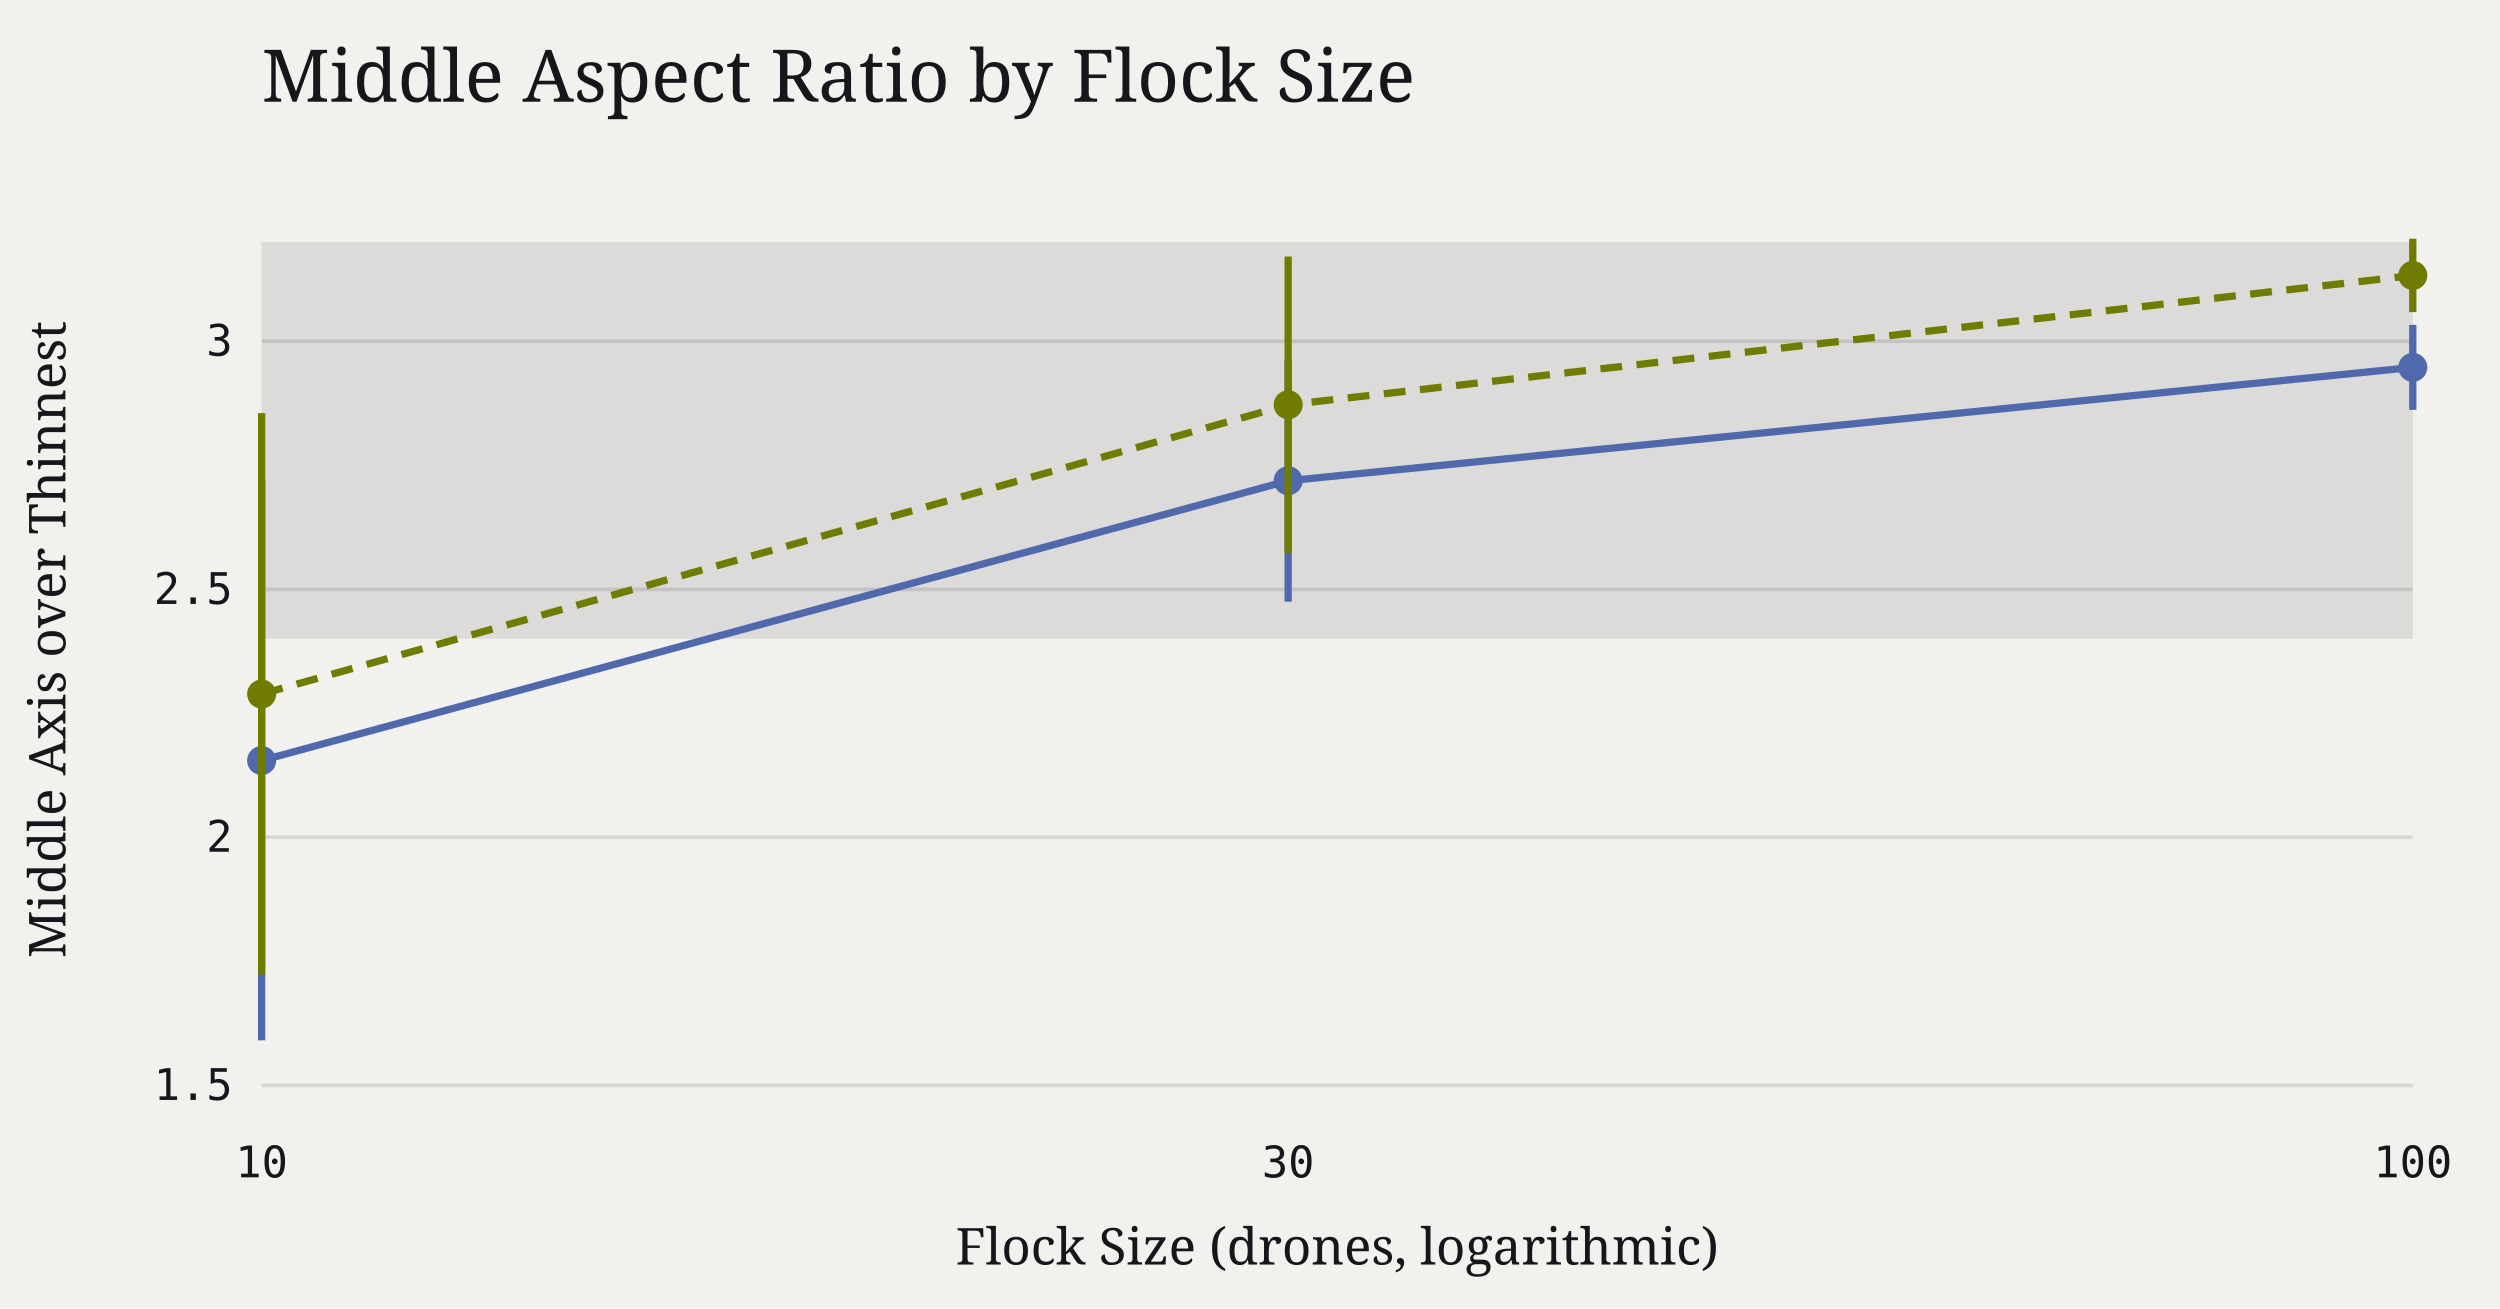
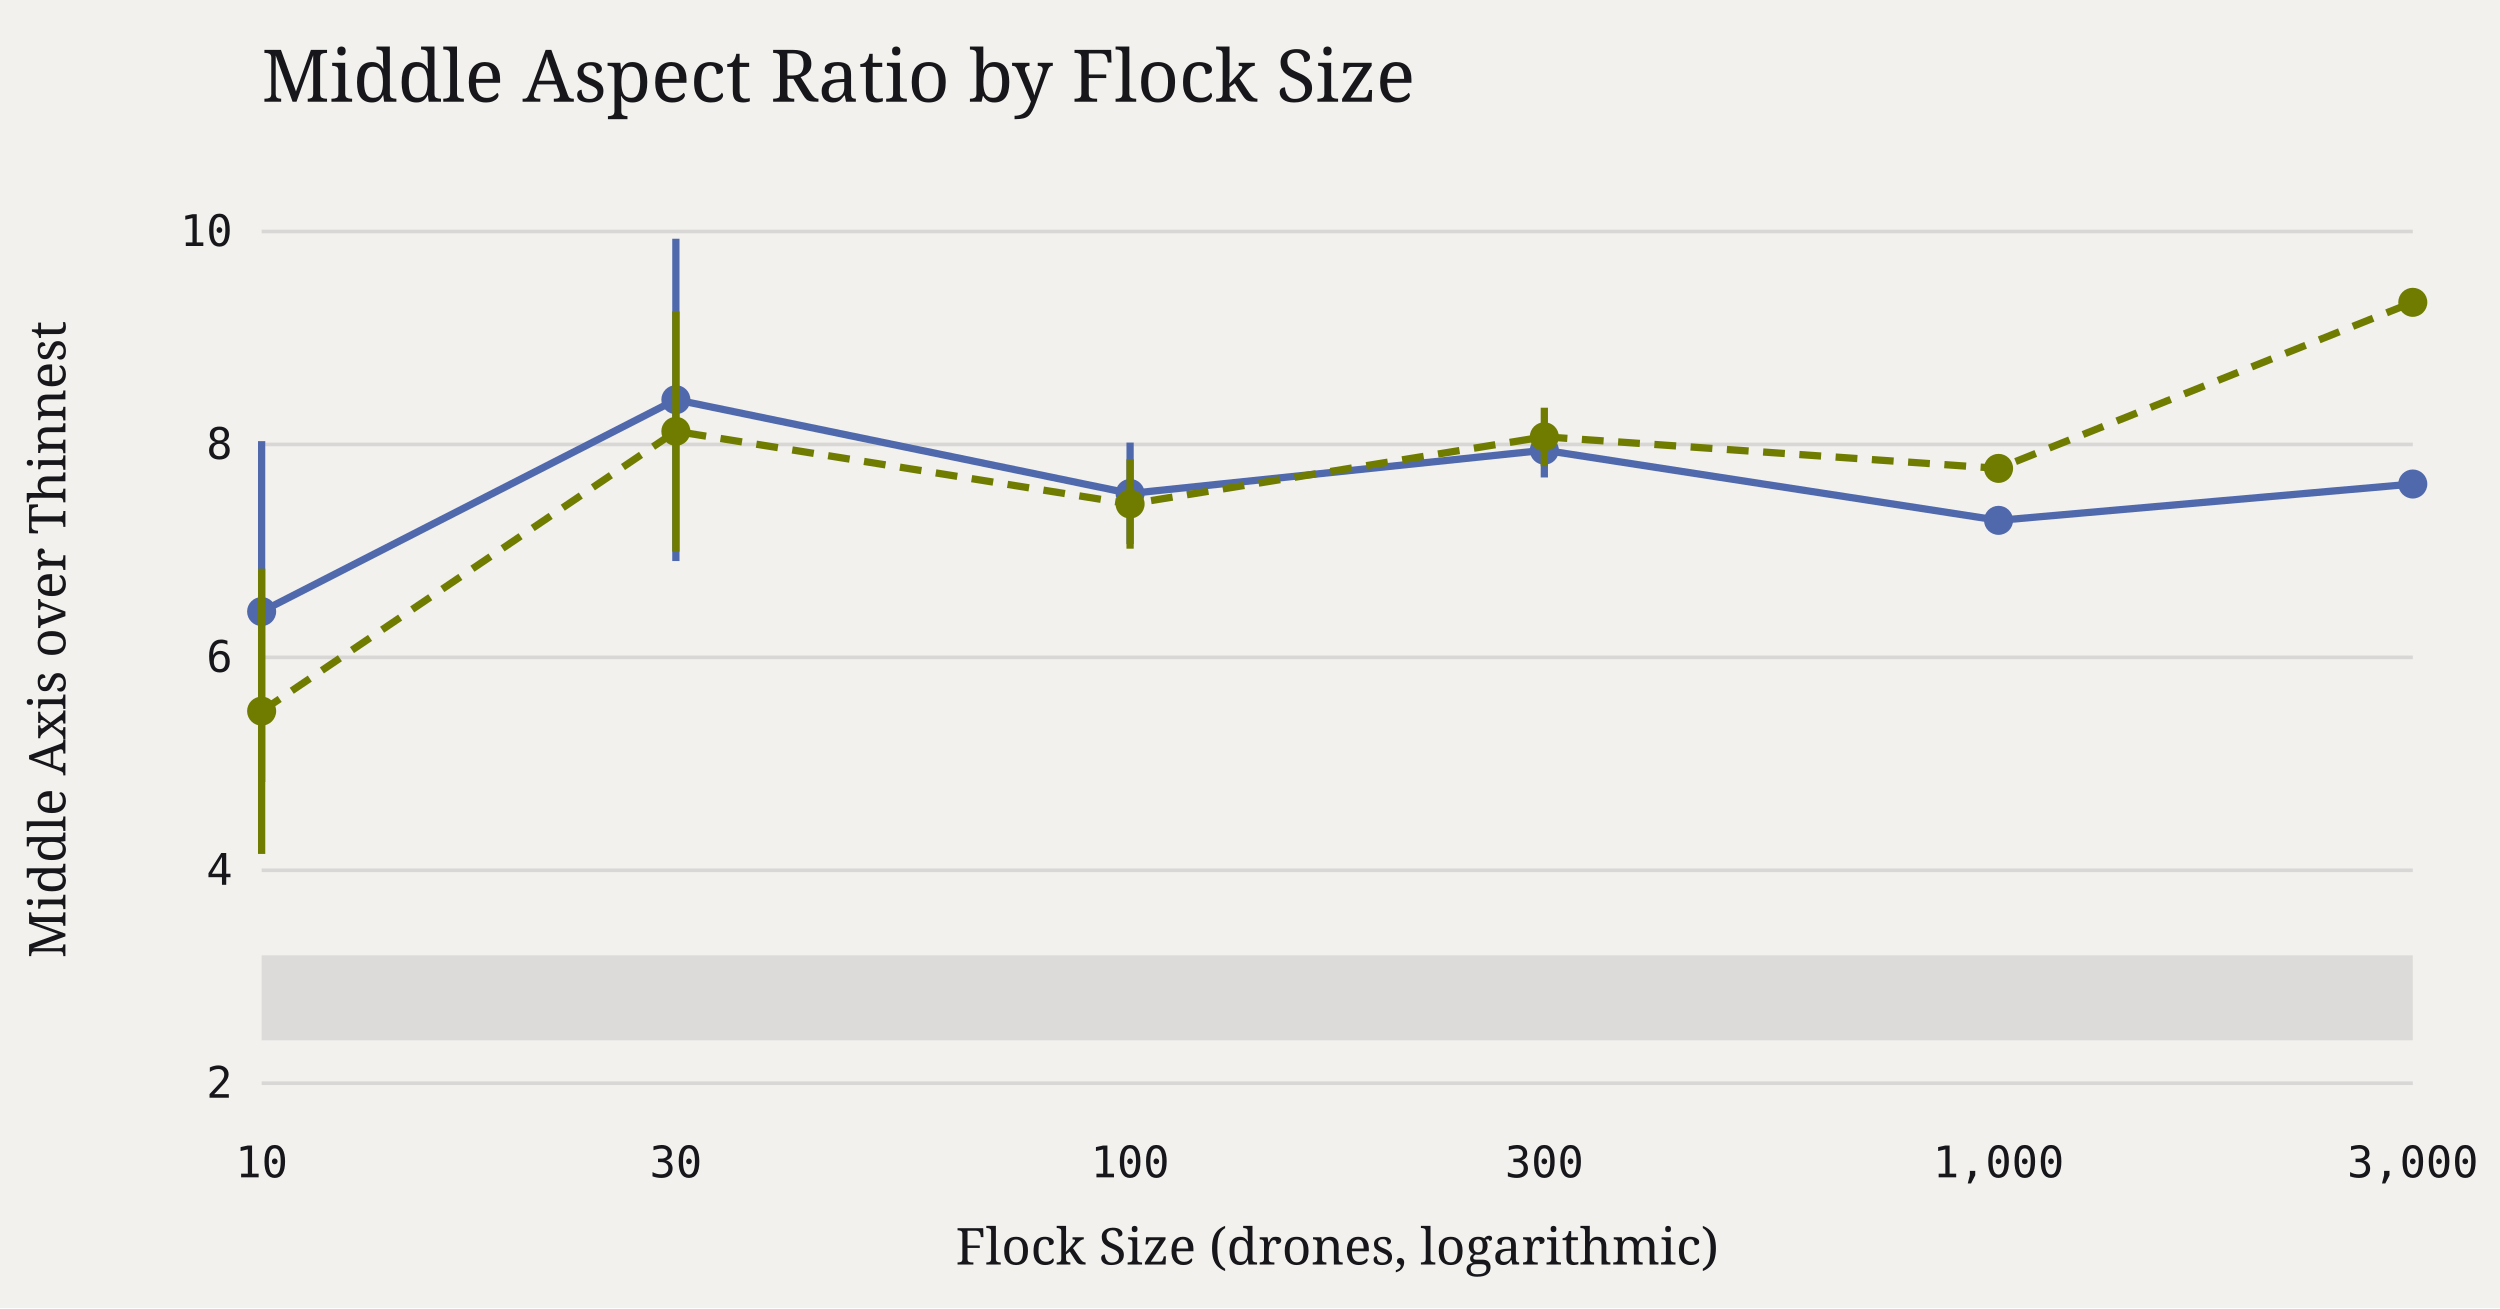
<svg xmlns="http://www.w3.org/2000/svg" viewBox="0 0 688 360" role="img" aria-label="Middle Aspect Ratio by Flock Size">
  <rect width="688" height="360" fill="#f2f1ee" />
  <text x="72" y="28" fill="#17171b" font-family="'Bellefair', Didot, Georgia, serif" font-size="20">Middle Aspect Ratio by Flock Size</text>
-   <rect x="72" y="66.6" width="592" height="109.2" fill="#17171b" fill-opacity="0.1" />
-   <line x1="72" x2="664" y1="298.7" y2="298.7" stroke="#17171b" stroke-opacity="0.12" />
-   <text x="64" y="302.7" text-anchor="end" fill="#17171b" font-family="'JetBrains Mono', ui-monospace, Menlo, monospace" font-size="12">1.5</text>
-   <line x1="72" x2="664" y1="230.4" y2="230.4" stroke="#17171b" stroke-opacity="0.12" />
-   <text x="64" y="234.4" text-anchor="end" fill="#17171b" font-family="'JetBrains Mono', ui-monospace, Menlo, monospace" font-size="12">2</text>
-   <line x1="72" x2="664" y1="162.2" y2="162.2" stroke="#17171b" stroke-opacity="0.12" />
-   <text x="64" y="166.2" text-anchor="end" fill="#17171b" font-family="'JetBrains Mono', ui-monospace, Menlo, monospace" font-size="12">2.5</text>
-   <line x1="72" x2="664" y1="93.9" y2="93.9" stroke="#17171b" stroke-opacity="0.12" />
-   <text x="64" y="97.9" text-anchor="end" fill="#17171b" font-family="'JetBrains Mono', ui-monospace, Menlo, monospace" font-size="12">3</text>
+   <rect x="72" y="262.9" width="592" height="23.4" fill="#17171b" fill-opacity="0.1" />
+   <line x1="72" x2="664" y1="298.1" y2="298.1" stroke="#17171b" stroke-opacity="0.12" />
+   <text x="64" y="302.1" text-anchor="end" fill="#17171b" font-family="'JetBrains Mono', ui-monospace, Menlo, monospace" font-size="12">2</text>
+   <line x1="72" x2="664" y1="239.5" y2="239.5" stroke="#17171b" stroke-opacity="0.12" />
+   <text x="64" y="243.5" text-anchor="end" fill="#17171b" font-family="'JetBrains Mono', ui-monospace, Menlo, monospace" font-size="12">4</text>
+   <line x1="72" x2="664" y1="180.9" y2="180.9" stroke="#17171b" stroke-opacity="0.12" />
+   <text x="64" y="184.9" text-anchor="end" fill="#17171b" font-family="'JetBrains Mono', ui-monospace, Menlo, monospace" font-size="12">6</text>
+   <line x1="72" x2="664" y1="122.3" y2="122.3" stroke="#17171b" stroke-opacity="0.12" />
+   <text x="64" y="126.3" text-anchor="end" fill="#17171b" font-family="'JetBrains Mono', ui-monospace, Menlo, monospace" font-size="12">8</text>
+   <line x1="72" x2="664" y1="63.7" y2="63.7" stroke="#17171b" stroke-opacity="0.12" />
+   <text x="64" y="67.7" text-anchor="end" fill="#17171b" font-family="'JetBrains Mono', ui-monospace, Menlo, monospace" font-size="12">10</text>
  <text x="72.0" y="324" text-anchor="middle" fill="#17171b" font-family="'JetBrains Mono', ui-monospace, Menlo, monospace" font-size="12">10</text>
-   <text x="354.5" y="324" text-anchor="middle" fill="#17171b" font-family="'JetBrains Mono', ui-monospace, Menlo, monospace" font-size="12">30</text>
-   <text x="664.0" y="324" text-anchor="middle" fill="#17171b" font-family="'JetBrains Mono', ui-monospace, Menlo, monospace" font-size="12">100</text>
+   <text x="186.0" y="324" text-anchor="middle" fill="#17171b" font-family="'JetBrains Mono', ui-monospace, Menlo, monospace" font-size="12">30</text>
+   <text x="311.0" y="324" text-anchor="middle" fill="#17171b" font-family="'JetBrains Mono', ui-monospace, Menlo, monospace" font-size="12">100</text>
+   <text x="425.0" y="324" text-anchor="middle" fill="#17171b" font-family="'JetBrains Mono', ui-monospace, Menlo, monospace" font-size="12">300</text>
+   <text x="550.0" y="324" text-anchor="middle" fill="#17171b" font-family="'JetBrains Mono', ui-monospace, Menlo, monospace" font-size="12">1,000</text>
+   <text x="664.0" y="324" text-anchor="middle" fill="#17171b" font-family="'JetBrains Mono', ui-monospace, Menlo, monospace" font-size="12">3,000</text>
  <text x="368" y="348" fill="#17171b" font-family="'Crimson Pro', Georgia, serif" font-size="14" text-anchor="middle">Flock Size (drones, logarithmic)</text>
  <text transform="translate(18 176) rotate(-90)" fill="#17171b" font-family="'Crimson Pro', Georgia, serif" font-size="14" text-anchor="middle">Middle Axis over Thinnest</text>
-   <polyline points="72.0,209.3 354.5,132.3 664.0,101.1" fill="none" stroke="#5069ad" stroke-width="2" />
-   <line x1="72.0" x2="72.0" y1="286.3" y2="132.2" stroke="#5069ad" stroke-width="2" />
-   <circle cx="72.0" cy="209.3" r="4" fill="#5069ad" />
-   <line x1="354.5" x2="354.5" y1="165.6" y2="99.1" stroke="#5069ad" stroke-width="2" />
-   <circle cx="354.5" cy="132.3" r="4" fill="#5069ad" />
-   <line x1="664.0" x2="664.0" y1="112.8" y2="89.4" stroke="#5069ad" stroke-width="2" />
-   <circle cx="664.0" cy="101.1" r="4" fill="#5069ad" />
-   <polyline points="72.0,191.0 354.5,111.4 664.0,75.8" fill="none" stroke="#6f7c00" stroke-width="2" stroke-dasharray="6 4" />
-   <line x1="72.0" x2="72.0" y1="268.3" y2="113.7" stroke="#6f7c00" stroke-width="2" />
-   <circle cx="72.0" cy="191.0" r="4" fill="#6f7c00" />
-   <line x1="354.5" x2="354.5" y1="152.2" y2="70.6" stroke="#6f7c00" stroke-width="2" />
-   <circle cx="354.5" cy="111.4" r="4" fill="#6f7c00" />
-   <line x1="664.0" x2="664.0" y1="85.9" y2="65.7" stroke="#6f7c00" stroke-width="2" />
-   <circle cx="664.0" cy="75.8" r="4" fill="#6f7c00" />
+   <polyline points="72.0,168.3 186.0,110.0 311.0,135.8 425.0,123.9 550.0,143.2 664.0,133.2" fill="none" stroke="#5069ad" stroke-width="2" />
+   <line x1="72.0" x2="72.0" y1="215.2" y2="121.4" stroke="#5069ad" stroke-width="2" />
+   <circle cx="72.0" cy="168.3" r="4" fill="#5069ad" />
+   <line x1="186.0" x2="186.0" y1="154.4" y2="65.7" stroke="#5069ad" stroke-width="2" />
+   <circle cx="186.0" cy="110.0" r="4" fill="#5069ad" />
+   <line x1="311.0" x2="311.0" y1="149.7" y2="121.8" stroke="#5069ad" stroke-width="2" />
+   <circle cx="311.0" cy="135.8" r="4" fill="#5069ad" />
+   <line x1="425.0" x2="425.0" y1="131.4" y2="116.4" stroke="#5069ad" stroke-width="2" />
+   <circle cx="425.0" cy="123.9" r="4" fill="#5069ad" />
+   <line x1="550.0" x2="550.0" y1="146.6" y2="139.9" stroke="#5069ad" stroke-width="2" />
+   <circle cx="550.0" cy="143.2" r="4" fill="#5069ad" />
+   <line x1="664.0" x2="664.0" y1="136.6" y2="129.8" stroke="#5069ad" stroke-width="2" />
+   <circle cx="664.0" cy="133.2" r="4" fill="#5069ad" />
+   <polyline points="72.0,195.7 186.0,118.7 311.0,138.7 425.0,120.2 550.0,128.9 664.0,83.2" fill="none" stroke="#6f7c00" stroke-width="2" stroke-dasharray="6 4" />
+   <line x1="72.0" x2="72.0" y1="235.0" y2="156.5" stroke="#6f7c00" stroke-width="2" />
+   <circle cx="72.0" cy="195.7" r="4" fill="#6f7c00" />
+   <line x1="186.0" x2="186.0" y1="151.8" y2="85.7" stroke="#6f7c00" stroke-width="2" />
+   <circle cx="186.0" cy="118.7" r="4" fill="#6f7c00" />
+   <line x1="311.0" x2="311.0" y1="151.0" y2="126.4" stroke="#6f7c00" stroke-width="2" />
+   <circle cx="311.0" cy="138.7" r="4" fill="#6f7c00" />
+   <line x1="425.0" x2="425.0" y1="128.3" y2="112.2" stroke="#6f7c00" stroke-width="2" />
+   <circle cx="425.0" cy="120.2" r="4" fill="#6f7c00" />
+   <line x1="550.0" x2="550.0" y1="130.5" y2="127.3" stroke="#6f7c00" stroke-width="2" />
+   <circle cx="550.0" cy="128.9" r="4" fill="#6f7c00" />
+   <line x1="664.0" x2="664.0" y1="85.1" y2="81.3" stroke="#6f7c00" stroke-width="2" />
+   <circle cx="664.0" cy="83.2" r="4" fill="#6f7c00" />
</svg>
